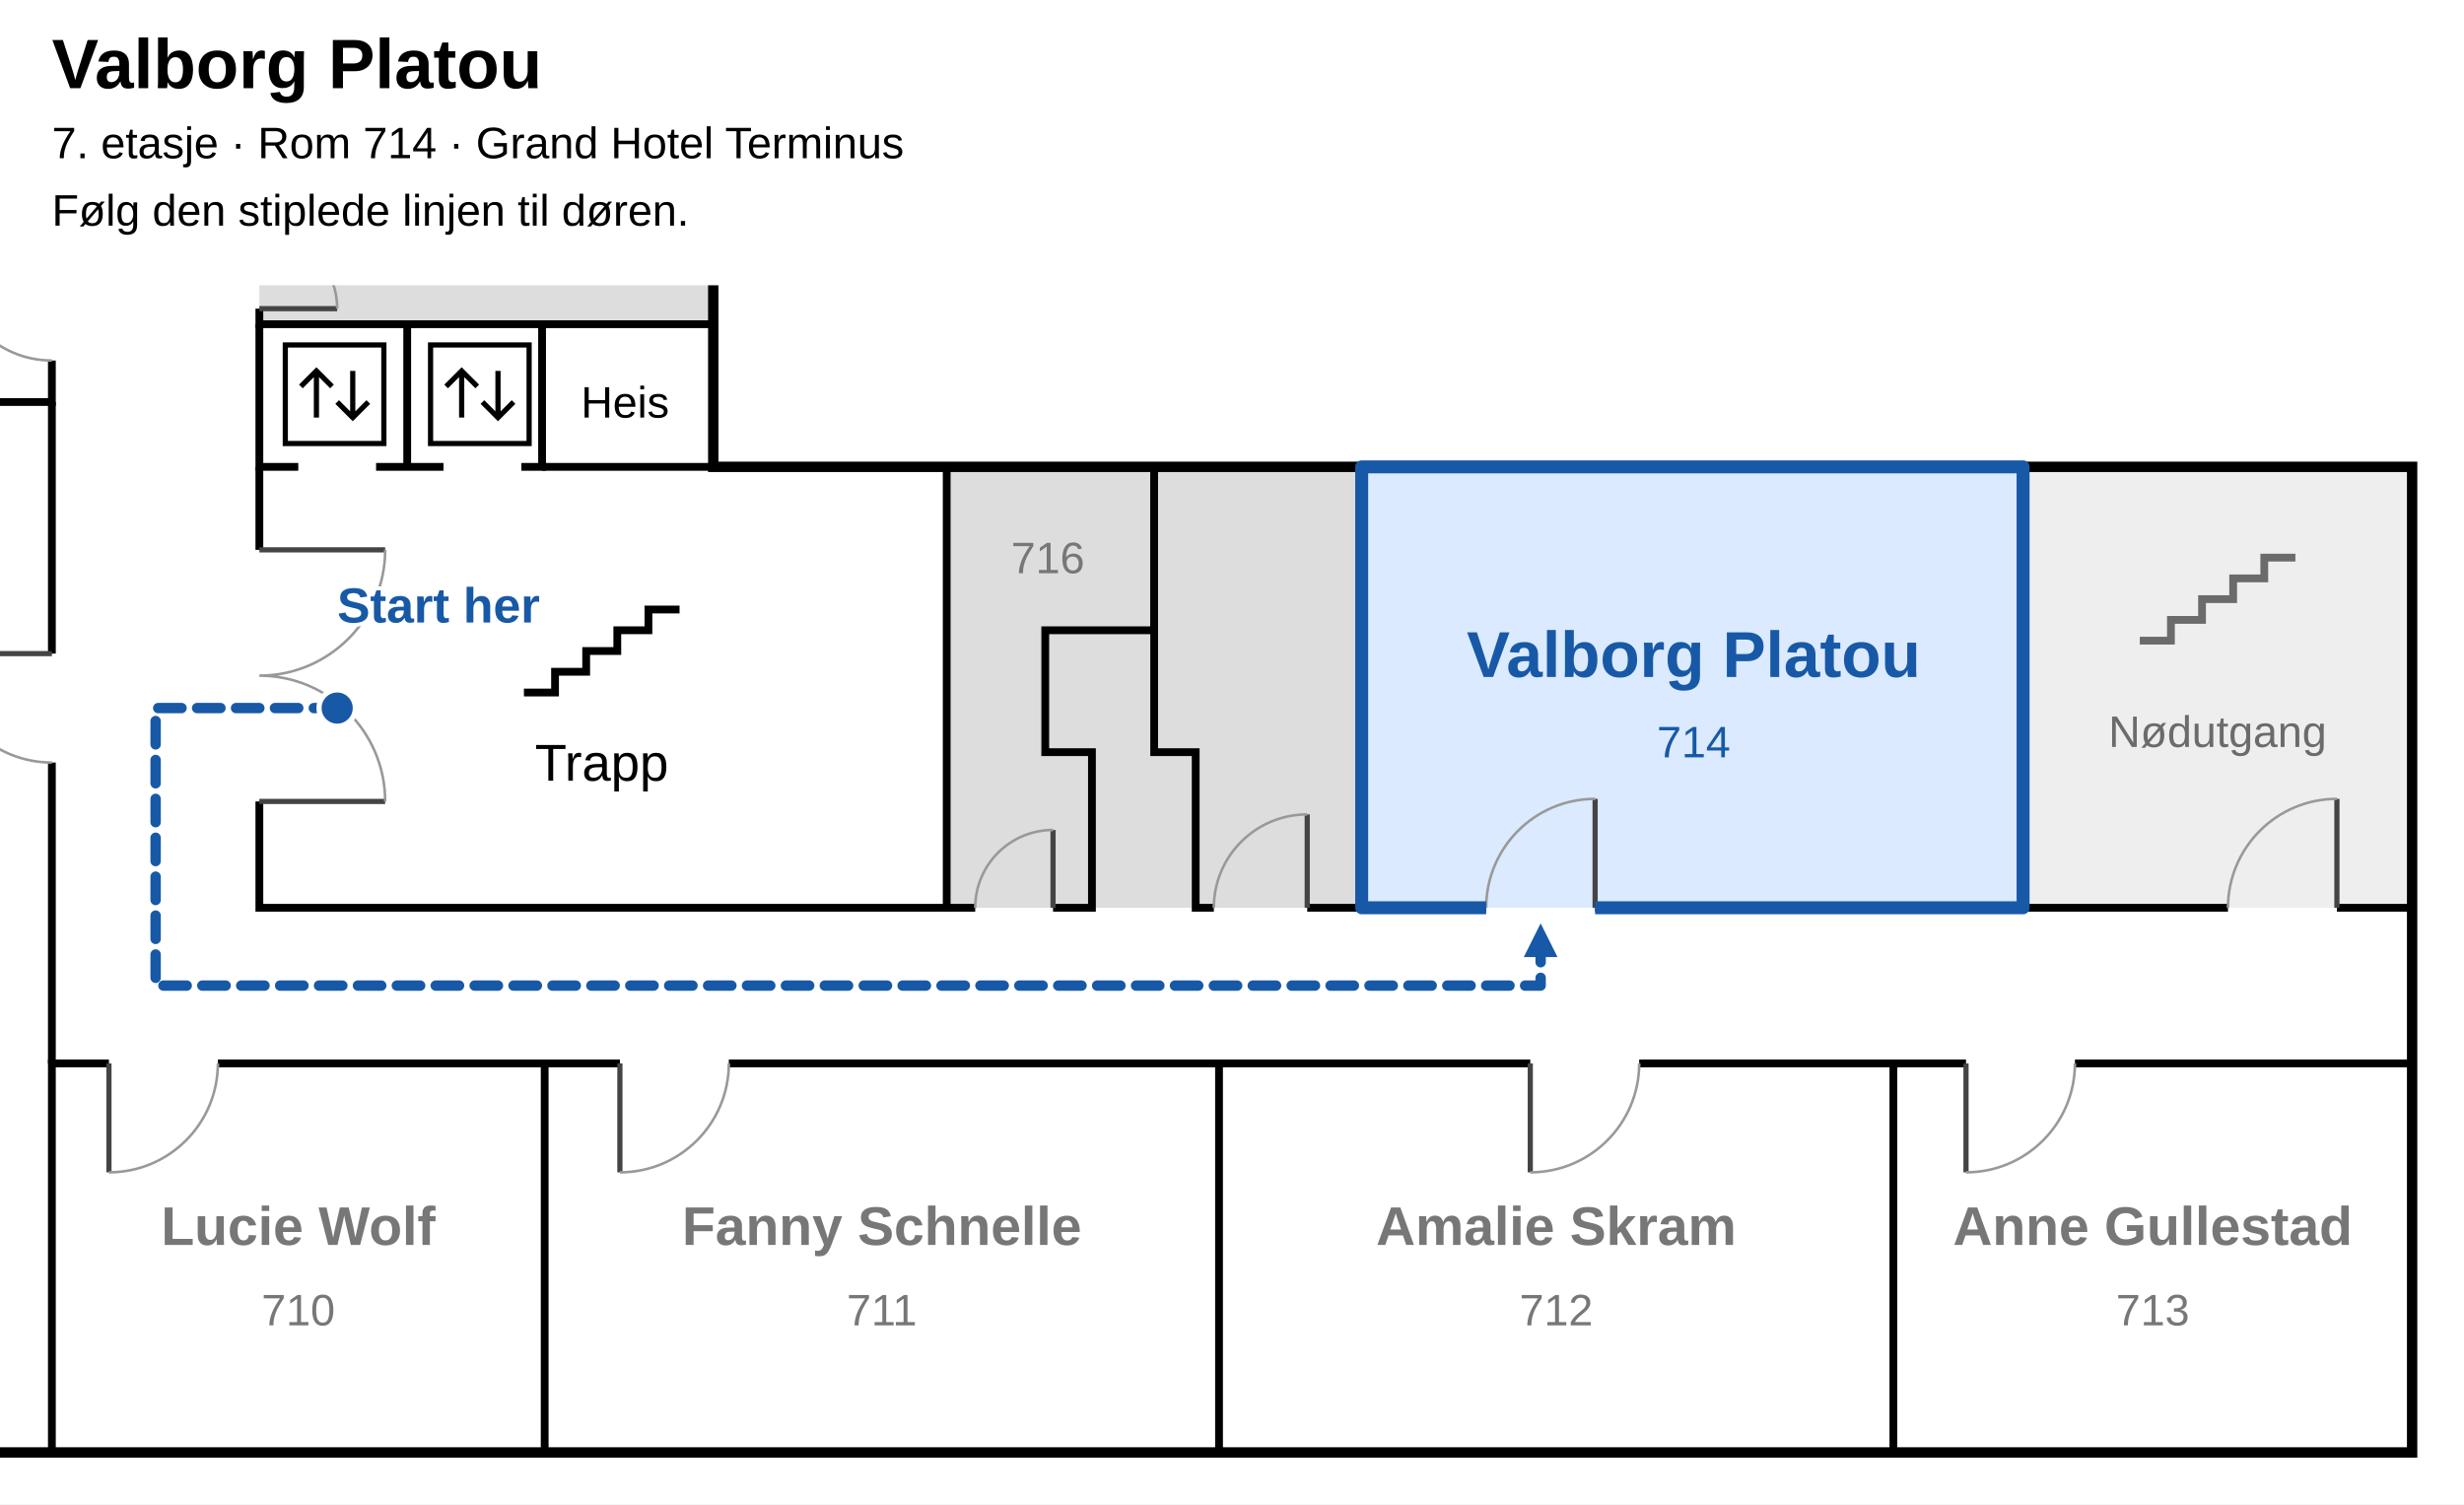
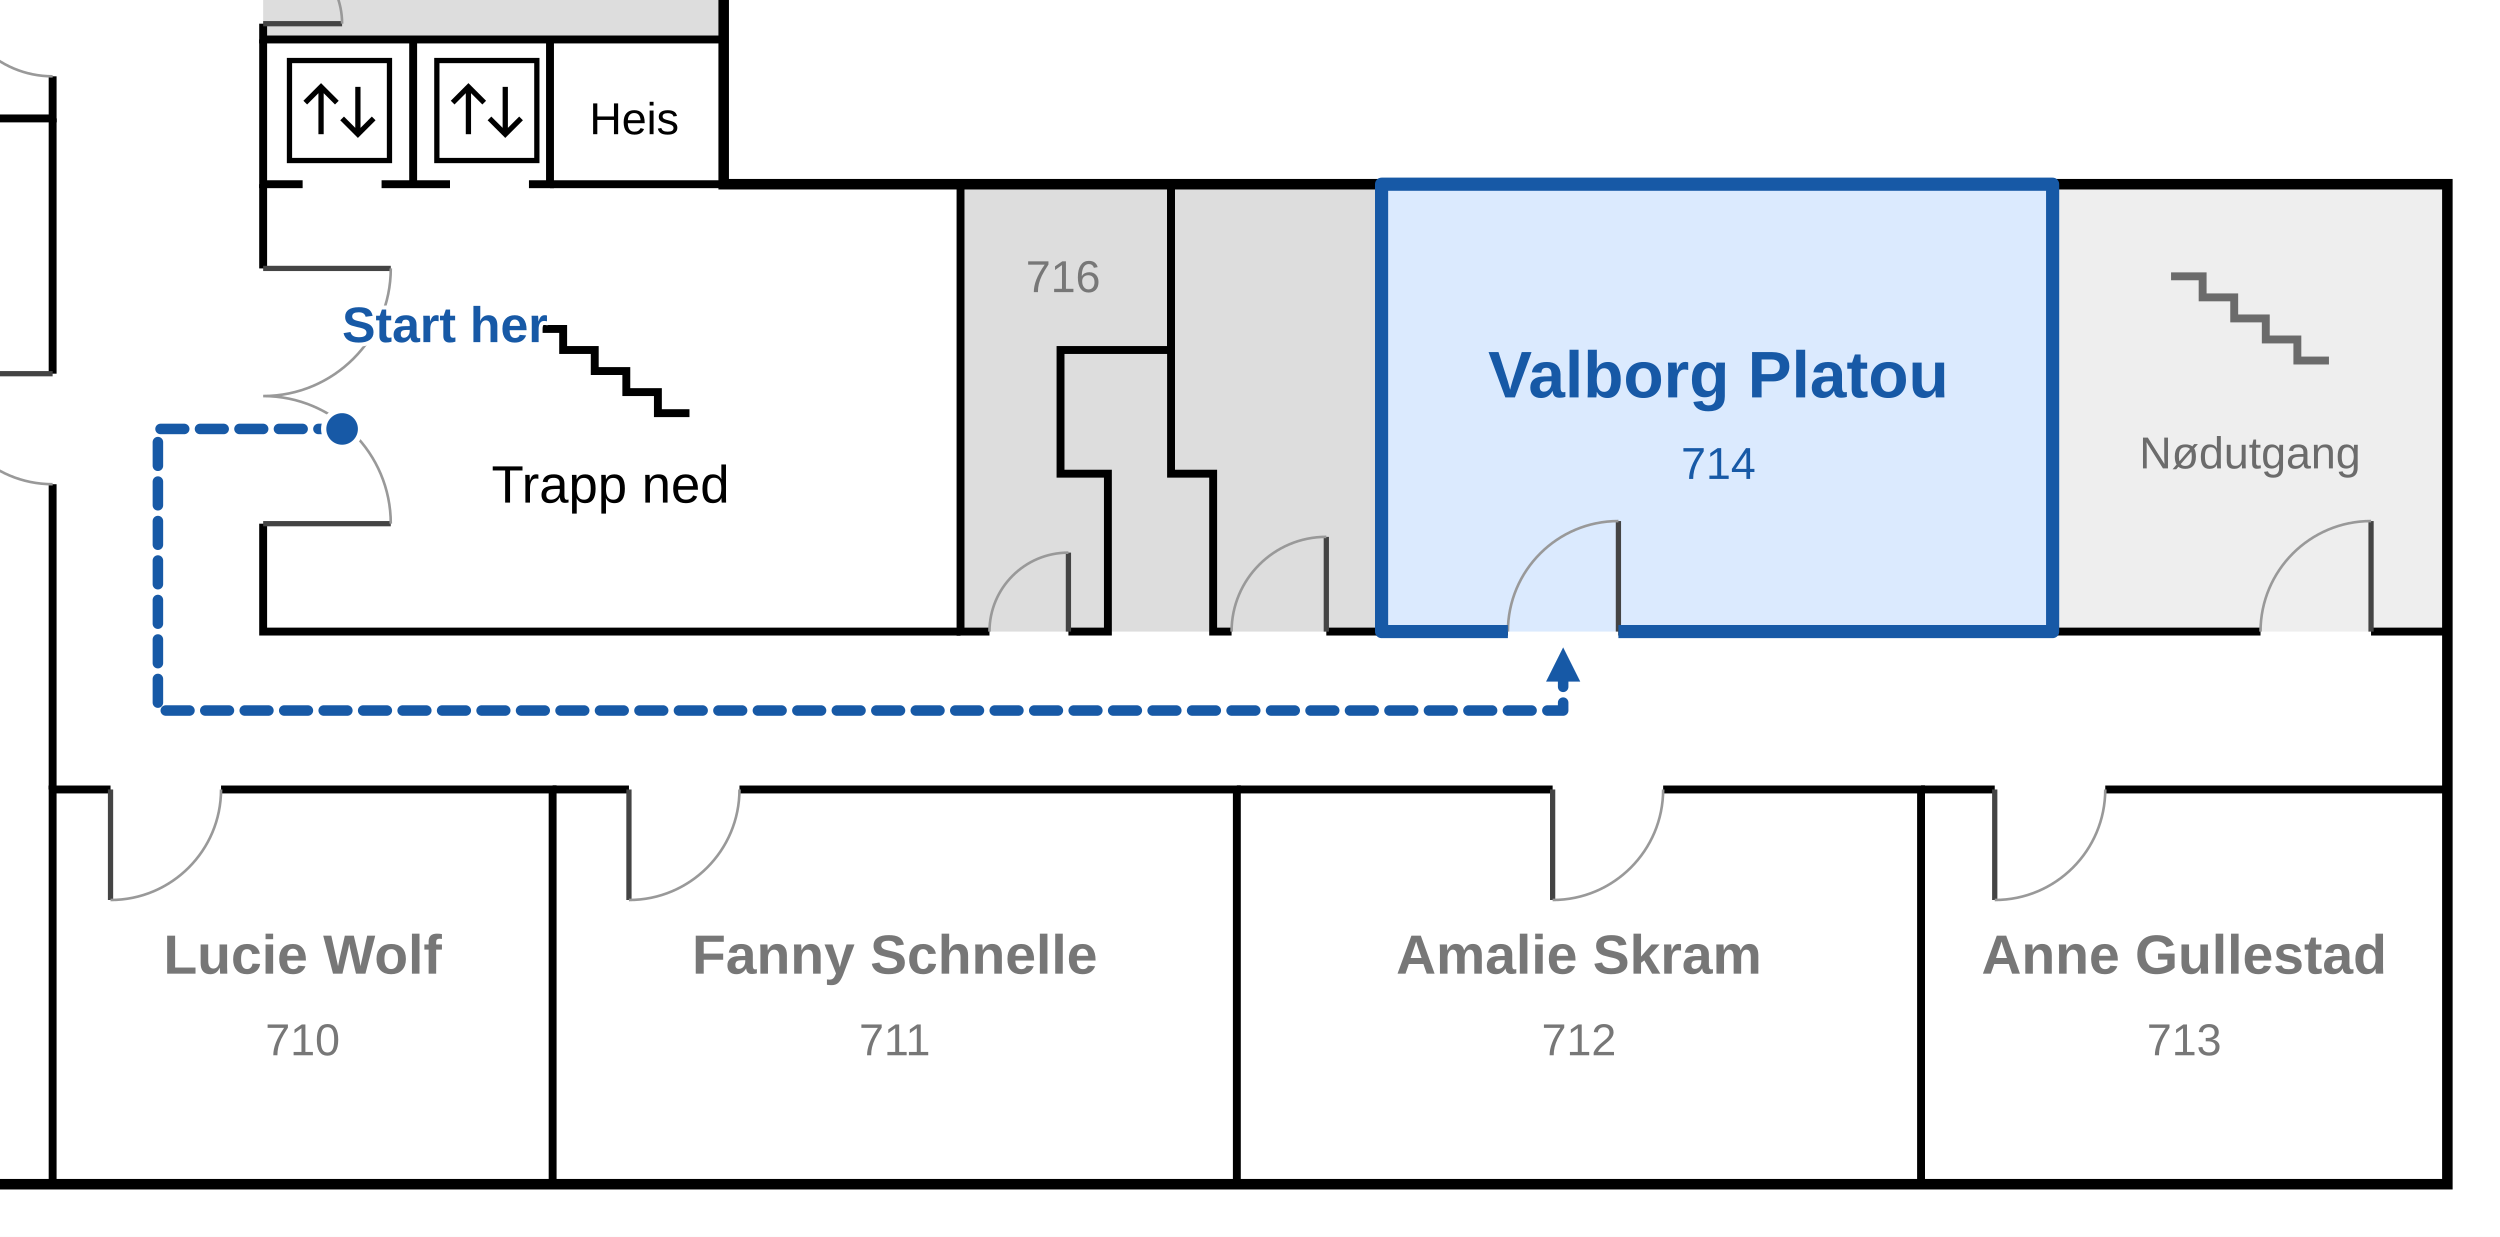
- <svg xmlns="http://www.w3.org/2000/svg" xmlns:xlink="http://www.w3.org/1999/xlink" width="950" height="580" viewBox="0 0 950 580" role="img" aria-labelledby="room-714-map-title room-714-map-description" lang="nb">
+ <svg xmlns="http://www.w3.org/2000/svg" xmlns:xlink="http://www.w3.org/1999/xlink" width="950" height="470" viewBox="0 110 950 470" role="img" aria-labelledby="room-714-map-title room-714-map-description" lang="nb">
  <defs>
    <g id="room-714-stair-symbol" fill="none" stroke="black" stroke-width="3">
-       <path d="M 0,32 H 12 V 24 H 24 V 16 H 36 V 8 H 48 V 0 H 60" />
+       <path d="M 0,0 H 12 V 8 H 24 V 16 H 36 V 24 H 48 V 32 H 60" />
    </g>
    <g id="room-714-lift-symbol" fill="none" stroke="black" stroke-width="2">
      <rect width="38" height="38" />
      <path d="M 12,28 V 10 M 6,16 L 12,10 L 18,16                M 26,10 V 28 M 20,22 L 26,28 L 32,22" />
    </g>
    <clipPath id="room-714-map-crop">
      <rect x="0" y="110" width="950" height="470" />
    </clipPath>
    <marker id="room-714-route-arrow" markerUnits="userSpaceOnUse" markerWidth="13" markerHeight="13" viewBox="0 0 13 13" refX="12" refY="6.5" orient="auto">
      <path d="M 0,0 L 13,6.5 L 0,13 Z" fill="#1759a6" />
    </marker>
  </defs>
-   <rect width="100%" height="100%" fill="white" />
-   <g font-family="Arial, Helvetica, sans-serif" fill="black">
-     <text x="20" y="34" font-size="27" font-weight="bold">Valborg Platou</text>
-     <text x="20" y="61" font-size="17">7. etasje · Rom 714 · Grand Hotel Terminus</text>
-     <text x="20" y="87" font-size="17">Følg den stiplede linjen til døren.</text>
-   </g>
+   <rect x="0" y="110" width="950" height="470" fill="white" />
  <g clip-path="url(#room-714-map-crop)">
    <g font-family="Arial, Helvetica, sans-serif" fill="black" transform="translate(-220 -410)">
      <g id="room-714-service-room-fills" fill="#dddddd">
        <rect x="585" y="590" width="160" height="170" />
        <rect x="320" y="475" width="175" height="60" />
      </g>
      <g id="room-714-emergency-stairwell-fills" fill="#eeeeee">
        <rect x="320" y="110" width="175" height="80" />
        <rect x="1000" y="590" width="150" height="170" />
      </g>
      <rect id="room-714-destination-fill" x="745" y="590" width="255" height="170" fill="#dbeafe" />
      <path id="room-714-outer-walls" d="M 50,110 H 495 V 590 H 1150 V 970 H 50 Z" fill="none" stroke="black" stroke-width="4" />
      <g fill="none" stroke="black" stroke-width="3">
        <g id="room-714-room-707" data-room-number="707">
          <path d="M 240,110 V 268 M 240,310 V 460 H 50" />
        </g>
        <g id="room-714-room-706" data-room-number="706">
          <path d="M 495,190 H 320 V 268 M 320,310 V 345 H 495" />
        </g>
        <g id="room-714-room-705" data-room-number="705">
          <path d="M 320,345 V 388 M 320,430 V 475 H 495" />
        </g>
        <g id="room-714-room-710" data-room-number="710">
          <path d="M 240,970 V 820 H 262 M 304,820 H 430 V 970" />
        </g>
        <g id="room-714-room-711" data-room-number="711">
          <path d="M 430,820 H 459 M 501,820 H 690 V 970" />
        </g>
        <g id="room-714-room-712" data-room-number="712">
          <path d="M 690,820 H 810 M 852,820 H 950 V 970" />
        </g>
        <g id="room-714-room-713" data-room-number="713">
          <path d="M 950,820 H 978 M 1020,820 H 1150" />
        </g>
        <g id="room-714-room-714" data-room-number="714">
          <path d="M 745,590 V 760 H 793 M 835,760 H 1000 V 590" />
        </g>
        <g id="room-714-room-716" data-room-number="716">
          <path d="M 585,590 V 760 H 596 M 626,760 H 641 V 700                  H 623 V 653 H 665 V 590" />
        </g>
        <g id="room-714-room-709" data-room-number="709">
          <path d="M 240,565 V 662 M 240,704 V 820" />
        </g>
        <g id="room-714-wc-area">
          <path d="M 240,460 V 511 M 240,549 V 565 H 50" />
        </g>
        <g id="room-714-unlabelled-areas">
          <path d="M 320,475 V 499 M 320,529 V 535 H 495" />
          <path d="M 665,590 V 700 H 681 V 760 H 688 M 724,760 H 745" />
        </g>
        <g id="room-714-main-stairwell">
          <path d="M 429,590 H 585 M 320,590 V 622                  M 320,719 V 760 H 585" />
        </g>
        <g id="room-714-lift-area">
          <path d="M 320,535 V 590 H 335 M 365,590 H 391                  M 421,590 H 429 V 535 M 377,535 V 590" />
        </g>
        <g id="room-714-upper-stairwell">
          <path d="M 320,110 V 145 M 320,179 V 190" />
        </g>
        <g id="room-714-right-stairwell">
          <path d="M 1000,760 H 1079 M 1121,760 H 1150" />
        </g>
      </g>
      <g id="room-714-doors" fill="none">
        <g id="room-714-door-707" transform="translate(240 268) rotate(90)">
          <path d="M 0,0 V 42" stroke="#444444" stroke-width="2" />
          <path d="M 0,42 A 42,42 0 0 0 42,0" stroke="#999999" stroke-width="1" />
        </g>
        <g id="room-714-door-706" transform="translate(320 310) rotate(-90)">
          <path d="M 0,0 V 42" stroke="#444444" stroke-width="2" />
          <path d="M 0,42 A 42,42 0 0 0 42,0" stroke="#999999" stroke-width="1" />
        </g>
        <g id="room-714-door-705" transform="translate(320 430) rotate(-90)">
          <path d="M 0,0 V 42" stroke="#444444" stroke-width="2" />
          <path d="M 0,42 A 42,42 0 0 0 42,0" stroke="#999999" stroke-width="1" />
        </g>
        <g id="room-714-door-709-upper" transform="translate(240 662) rotate(90)">
          <path d="M 0,0 V 42" stroke="#444444" stroke-width="2" />
          <path d="M 0,42 A 42,42 0 0 0 42,0" stroke="#999999" stroke-width="1" />
        </g>
        <g id="room-714-door-wc" transform="translate(240 511) rotate(90)">
          <path d="M 0,0 V 38" stroke="#444444" stroke-width="2" />
          <path d="M 0,38 A 38,38 0 0 0 38,0" stroke="#999999" stroke-width="1" />
        </g>
        <g id="room-714-door-710" transform="translate(262 820) rotate(0)">
          <path d="M 0,0 V 42" stroke="#444444" stroke-width="2" />
          <path d="M 0,42 A 42,42 0 0 0 42,0" stroke="#999999" stroke-width="1" />
        </g>
        <g id="room-714-door-711" transform="translate(459 820) rotate(0)">
          <path d="M 0,0 V 42" stroke="#444444" stroke-width="2" />
          <path d="M 0,42 A 42,42 0 0 0 42,0" stroke="#999999" stroke-width="1" />
        </g>
        <g id="room-714-door-712" transform="translate(810 820) rotate(0)">
          <path d="M 0,0 V 42" stroke="#444444" stroke-width="2" />
          <path d="M 0,42 A 42,42 0 0 0 42,0" stroke="#999999" stroke-width="1" />
        </g>
        <g id="room-714-door-713" transform="translate(978 820) rotate(0)">
          <path d="M 0,0 V 42" stroke="#444444" stroke-width="2" />
          <path d="M 0,42 A 42,42 0 0 0 42,0" stroke="#999999" stroke-width="1" />
        </g>
        <g id="room-714-door-714-left" transform="translate(835 760) rotate(180)">
          <path d="M 0,0 V 42" stroke="#444444" stroke-width="2" />
          <path d="M 0,42 A 42,42 0 0 0 42,0" stroke="#999999" stroke-width="1" />
        </g>
        <g id="room-714-door-716" transform="translate(626 760) rotate(180)">
          <path d="M 0,0 V 30" stroke="#444444" stroke-width="2" />
          <path d="M 0,30 A 30,30 0 0 0 30,0" stroke="#999999" stroke-width="1" />
        </g>
        <g id="room-714-door-service-by-714" transform="translate(724 760) rotate(180)">
          <path d="M 0,0 V 36" stroke="#444444" stroke-width="2" />
          <path d="M 0,36 A 36,36 0 0 0 36,0" stroke="#999999" stroke-width="1" />
        </g>
        <g id="room-714-door-service-by-705" transform="translate(320 529) rotate(-90)">
          <path d="M 0,0 V 30" stroke="#444444" stroke-width="2" />
          <path d="M 0,30 A 30,30 0 0 0 30,0" stroke="#999999" stroke-width="1" />
        </g>
        <g id="room-714-door-upper-emergency" transform="translate(320 179) rotate(-90)">
          <path d="M 0,0 V 34" stroke="#444444" stroke-width="2" />
          <path d="M 0,34 A 34,34 0 0 0 34,0" stroke="#999999" stroke-width="1" />
        </g>
        <g id="room-714-door-right-emergency" transform="translate(1121 760) rotate(180)">
          <path d="M 0,0 V 42" stroke="#444444" stroke-width="2" />
          <path d="M 0,42 A 42,42 0 0 0 42,0" stroke="#999999" stroke-width="1" />
        </g>
        <g id="room-714-main-stairwell-double-door">
          <path d="M 320,622 H 368.5 M 320,719 H 368.5" stroke="#444444" stroke-width="2" />
          <path d="M 368.5,622 A 48.5,48.5 0 0 1 320,670.5 M 368.5,719 A 48.5,48.5 0 0 0 320,670.5" stroke="#999999" stroke-width="1" />
        </g>
      </g>
      <path id="room-714-destination-outline" d="M 793,760 H 745 V 590 H 1000 V 760 H 835" fill="none" stroke="#1759a6" stroke-width="5" stroke-linejoin="round" />
      <g id="room-714-room-labels" font-size="21" text-anchor="middle" fill="#777777">
        <g id="room-714-label-707">
          <text x="145" y="266" font-weight="bold">
            <tspan x="145" dy="0">Torborg</tspan>
            <tspan x="145" dy="27">Nedraas</tspan>
          </text>
          <text x="145" y="324" font-size="17">707</text>
        </g>
        <g id="room-714-label-706">
          <text x="408" y="247" font-weight="bold">
            <tspan x="408" dy="0">Marie</tspan>
            <tspan x="408" dy="27">Monsen</tspan>
          </text>
          <text x="408" y="305" font-size="17">706</text>
        </g>
        <g id="room-714-label-705">
          <text x="408" y="385" font-weight="bold">
            <tspan x="408" dy="0">Amalie</tspan>
            <tspan x="408" dy="27">Hansen</tspan>
          </text>
          <text x="408" y="443" font-size="17">705</text>
        </g>
        <g id="room-714-label-710">
          <text x="335" y="890" font-weight="bold">
            <tspan x="335" dy="0">Lucie Wolf</tspan>
          </text>
          <text x="335" y="921" font-size="17">710</text>
        </g>
        <g id="room-714-label-711">
          <text x="560" y="890" font-weight="bold">
            <tspan x="560" dy="0">Fanny Schnelle</tspan>
          </text>
          <text x="560" y="921" font-size="17">711</text>
        </g>
        <g id="room-714-label-712">
          <text x="820" y="890" font-weight="bold">
            <tspan x="820" dy="0">Amalie Skram</tspan>
          </text>
          <text x="820" y="921" font-size="17">712</text>
        </g>
        <g id="room-714-label-713">
          <text x="1050" y="890" font-weight="bold">
            <tspan x="1050" dy="0">Anne Gullestad</tspan>
          </text>
          <text x="1050" y="921" font-size="17">713</text>
        </g>
        <g id="room-714-label-714" fill="#1759a6" font-size="25">
          <text x="873" y="671" font-weight="bold">
            <tspan x="873" dy="0">Valborg Platou</tspan>
          </text>
          <text x="873" y="702" font-size="17">714</text>
        </g>
        <text id="room-714-label-716" x="624" y="631" font-size="17" fill="#777777">716</text>
      </g>
      <g id="room-714-stairs-and-lifts" font-size="20" text-anchor="middle">
        <g id="room-714-upper-emergency-exit" opacity="0.55">
          <use xlink:href="#room-714-stair-symbol" x="379" y="121" />
          <text x="408" y="179" font-size="17">Nødutgang</text>
        </g>
        <use xlink:href="#room-714-lift-symbol" x="330" y="543" />
        <use xlink:href="#room-714-lift-symbol" x="386" y="543" />
        <text x="461" y="571" font-size="17">Heis</text>
        <use xlink:href="#room-714-stair-symbol" x="422" y="645" />
-         <text x="452" y="711">Trapp</text>
+         <text x="452" y="711">Trapp ned</text>
        <g id="room-714-right-emergency-exit" opacity="0.55">
          <use xlink:href="#room-714-stair-symbol" x="1045" y="625" />
          <text x="1075" y="698" font-size="17">Nødutgang</text>
        </g>
      </g>
      <g id="room-714-route" fill="none" stroke-linejoin="round" stroke-linecap="round">
        <path d="M 350,683 H 280 V 790 H 814 V 767" stroke="white" stroke-width="8" />
        <path d="M 350,683 H 280 V 790 H 814 V 767" stroke="#1759a6" stroke-width="4" stroke-dasharray="9 6" marker-end="url(#room-714-route-arrow)" />
        <circle cx="350" cy="683" r="7" fill="#1759a6" stroke="white" stroke-width="2" />
        <text x="350" y="650" font-size="19" font-weight="bold" fill="#1759a6" stroke="white" stroke-width="3" paint-order="stroke fill">Start her</text>
      </g>
    </g>
  </g>
</svg>
